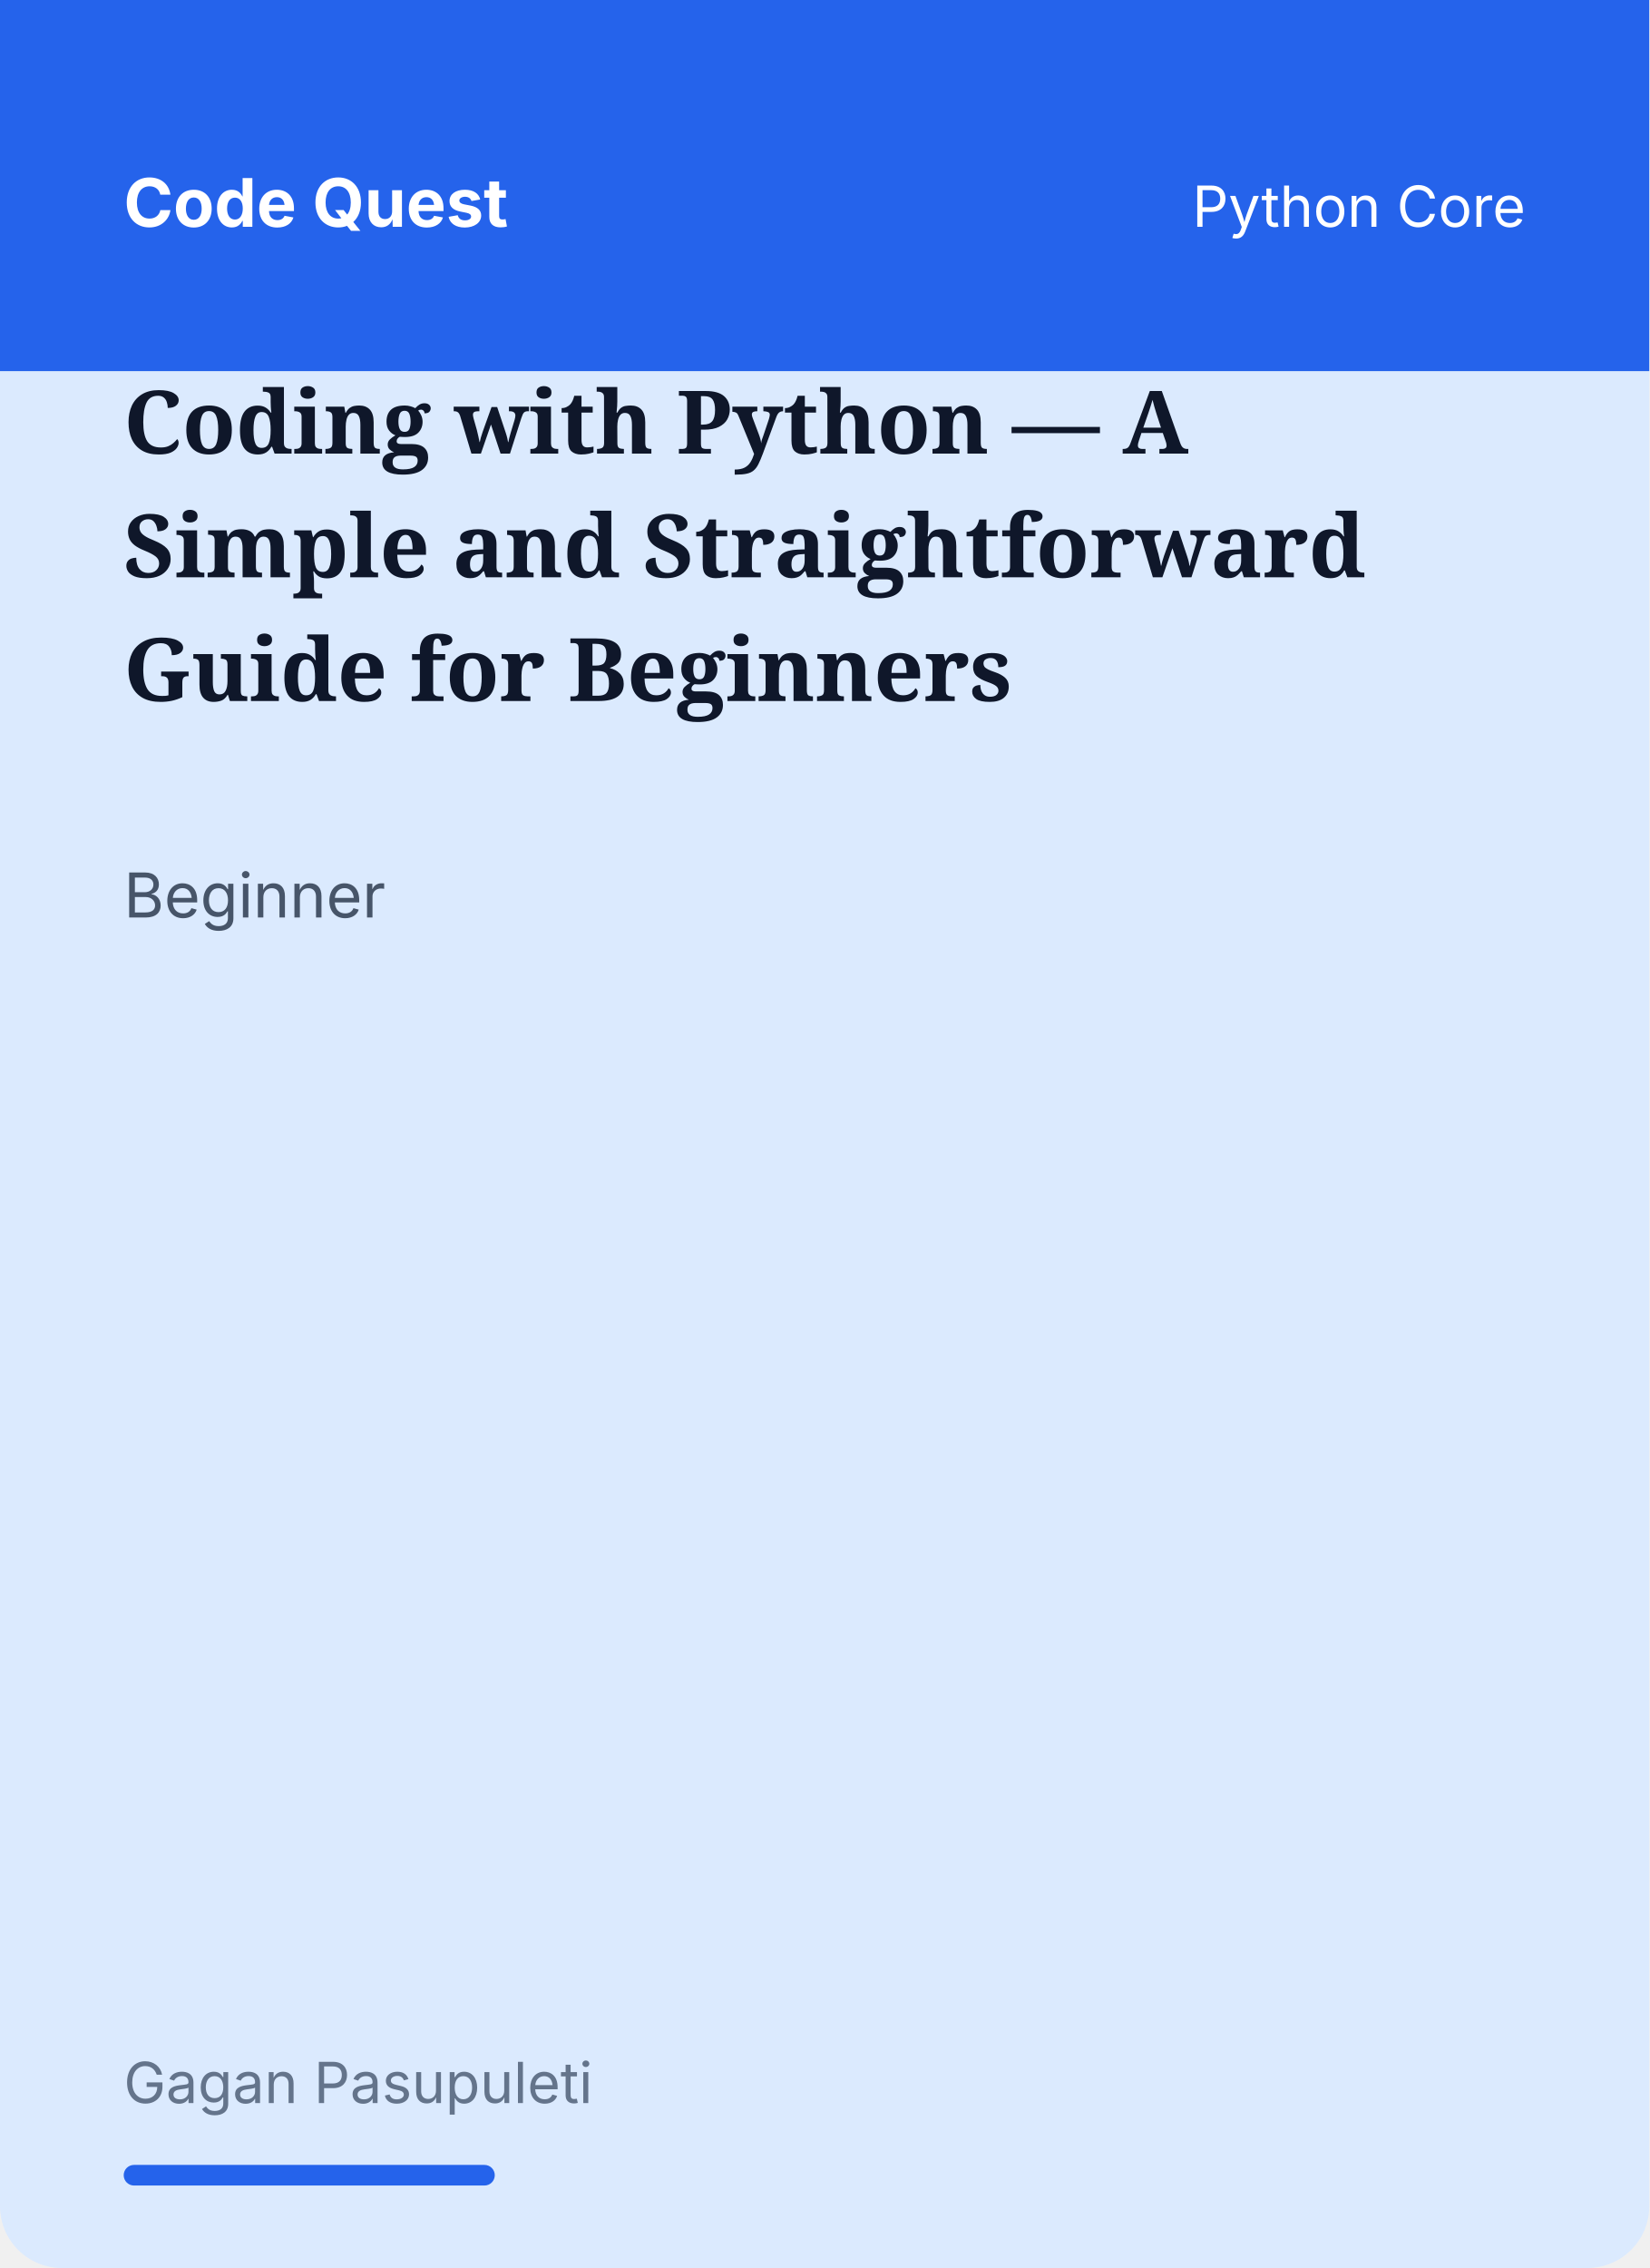
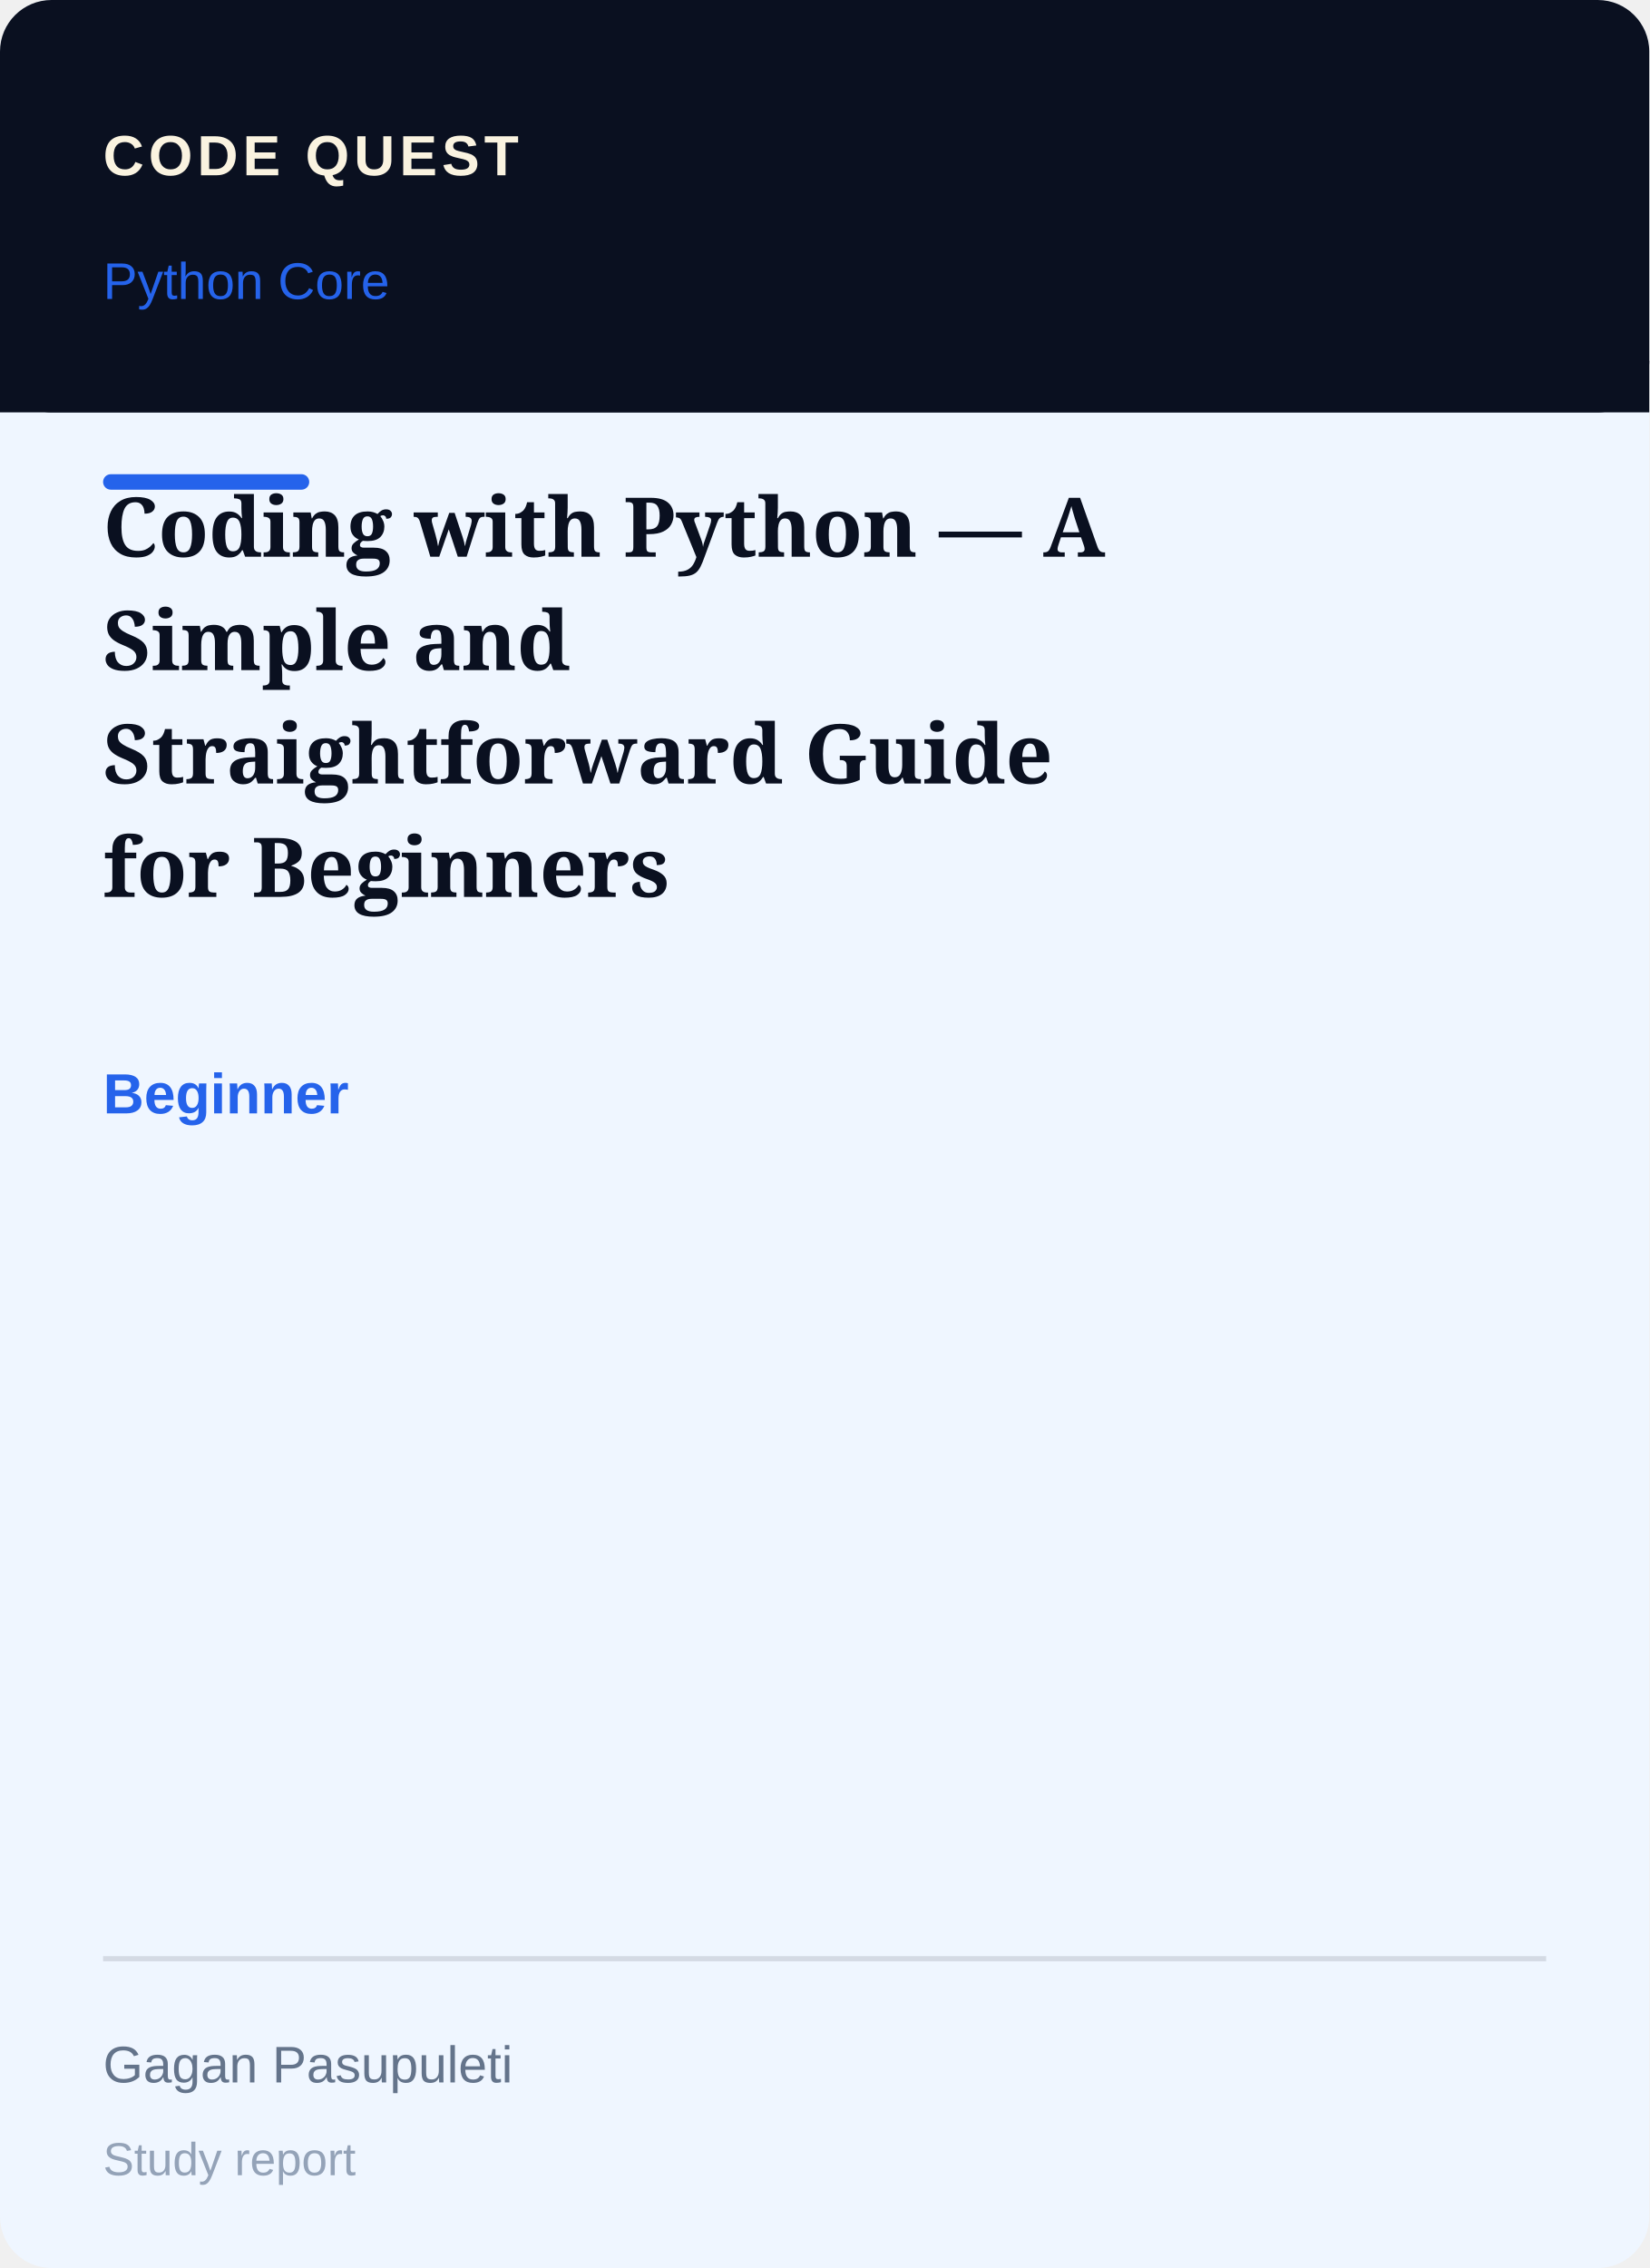
- <svg xmlns="http://www.w3.org/2000/svg" width="320" height="440" viewBox="0 0 320 440" role="img">
-   <rect width="320" height="440" rx="12" fill="#dbeafe" />
-   <rect width="320" height="72" fill="#2563eb" />
-   <text x="24" y="44" font-family="Inter, Arial, sans-serif" font-size="13" font-weight="700" fill="#ffffff">Code Quest</text>
-   <text x="296" y="44" text-anchor="end" font-family="Inter, Arial, sans-serif" font-size="11" fill="#ffffff">Python Core</text>
-   <text x="24" y="88" font-family="Georgia, serif" font-size="17" font-weight="700" fill="#0f172a">Coding with Python — A</text>
-   <text x="24" y="112" font-family="Georgia, serif" font-size="17" font-weight="700" fill="#0f172a">Simple and Straightforward</text>
-   <text x="24" y="136" font-family="Georgia, serif" font-size="17" font-weight="700" fill="#0f172a">Guide for Beginners</text>
-   <text x="24" y="178" font-family="Inter, Arial, sans-serif" font-size="12" fill="#475569">Beginner</text>
-   <text x="24" y="408" font-family="Inter, Arial, sans-serif" font-size="11" fill="#64748b">Gagan Pasupuleti</text>
-   <rect x="24" y="420" width="72" height="4" rx="2" fill="#2563eb" />
+ <svg xmlns="http://www.w3.org/2000/svg" width="320" height="440" viewBox="0 0 320 440" role="img" aria-label="Cover">
+   <rect width="320" height="440" rx="10" fill="#EFF6FF" />
+   <rect width="320" height="80" rx="10" fill="#0A1020" />
+   <rect y="70" width="320" height="10" fill="#0A1020" />
+   <text x="20" y="34" font-family="Arial, sans-serif" font-size="11" font-weight="700" letter-spacing="0.08em" fill="#FAF3E0">CODE QUEST</text>
+   <text x="20" y="58" font-family="Arial, sans-serif" font-size="10" fill="#2563EB">Python Core</text>
+   <rect x="20" y="92" width="40" height="3" rx="1.5" fill="#2563EB" />
+   <text x="20" y="108" font-family="Georgia, serif" font-size="16" font-weight="700" fill="#0A1020">Coding with Python — A</text>
+   <text x="20" y="130" font-family="Georgia, serif" font-size="16" font-weight="700" fill="#0A1020">Simple and</text>
+   <text x="20" y="152" font-family="Georgia, serif" font-size="16" font-weight="700" fill="#0A1020">Straightforward Guide</text>
+   <text x="20" y="174" font-family="Georgia, serif" font-size="16" font-weight="700" fill="#0A1020">for Beginners</text>
+   <text x="20" y="216" font-family="Arial, sans-serif" font-size="11" font-weight="600" fill="#2563EB">Beginner</text>
+   <line x1="20" y1="380" x2="300" y2="380" stroke="#0A1020" stroke-opacity="0.12" stroke-width="1" />
+   <text x="20" y="404" font-family="Arial, sans-serif" font-size="10" fill="#64748B">Gagan Pasupuleti</text>
+   <text x="20" y="422" font-family="Arial, sans-serif" font-size="9" fill="#94A3B8">Study report</text>
</svg>
